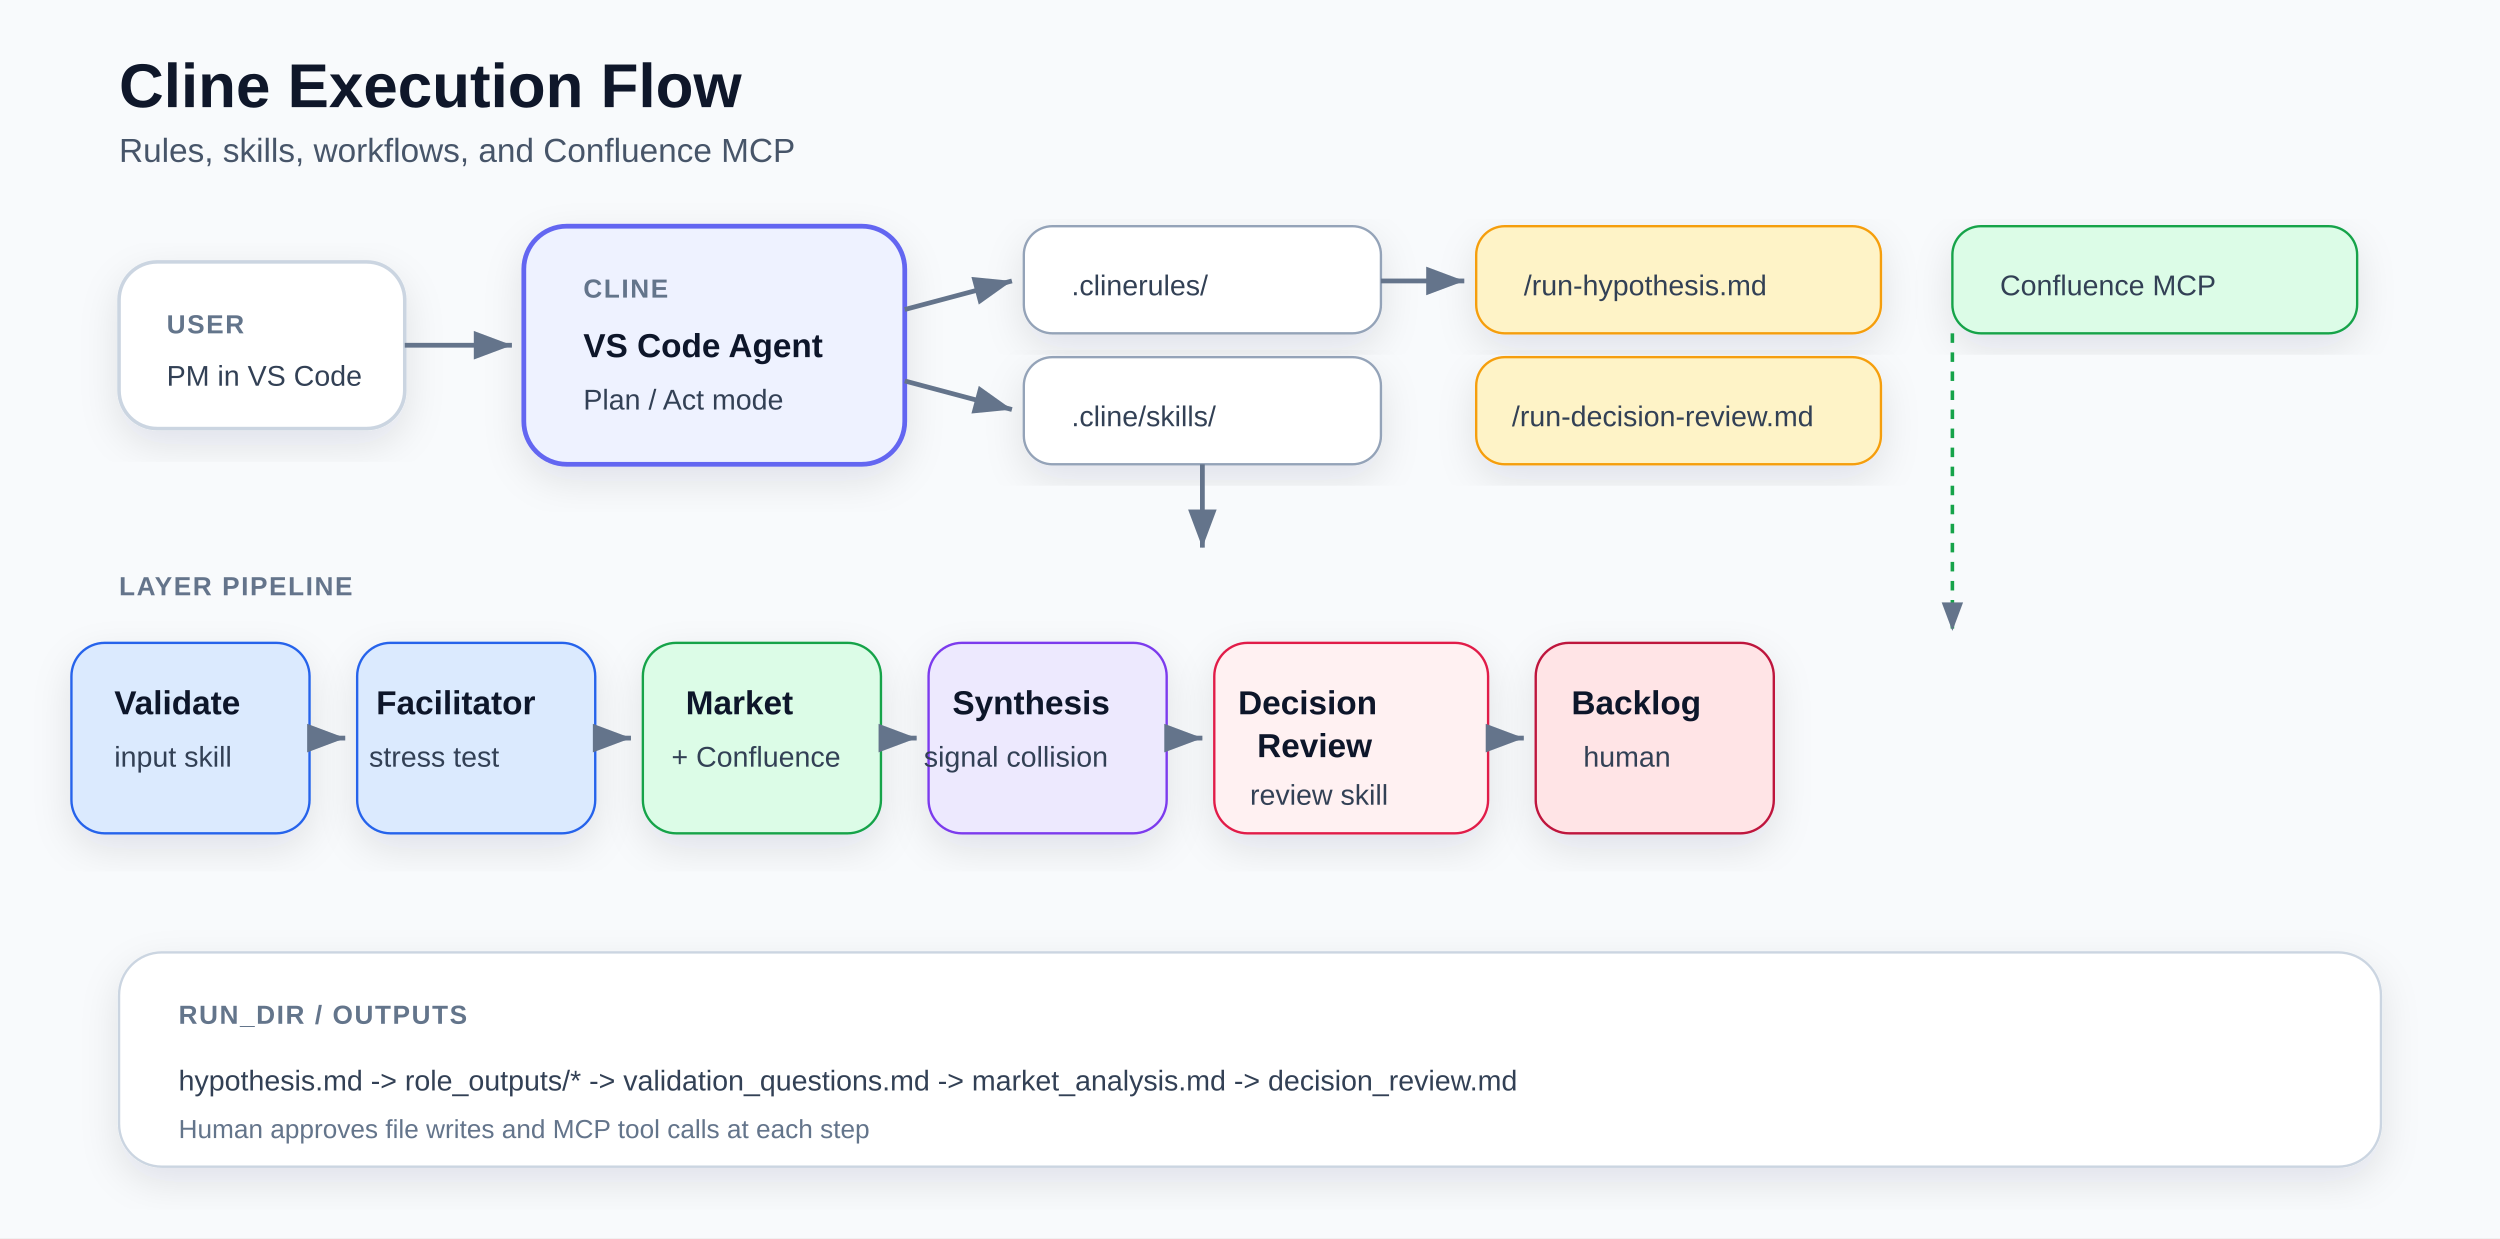
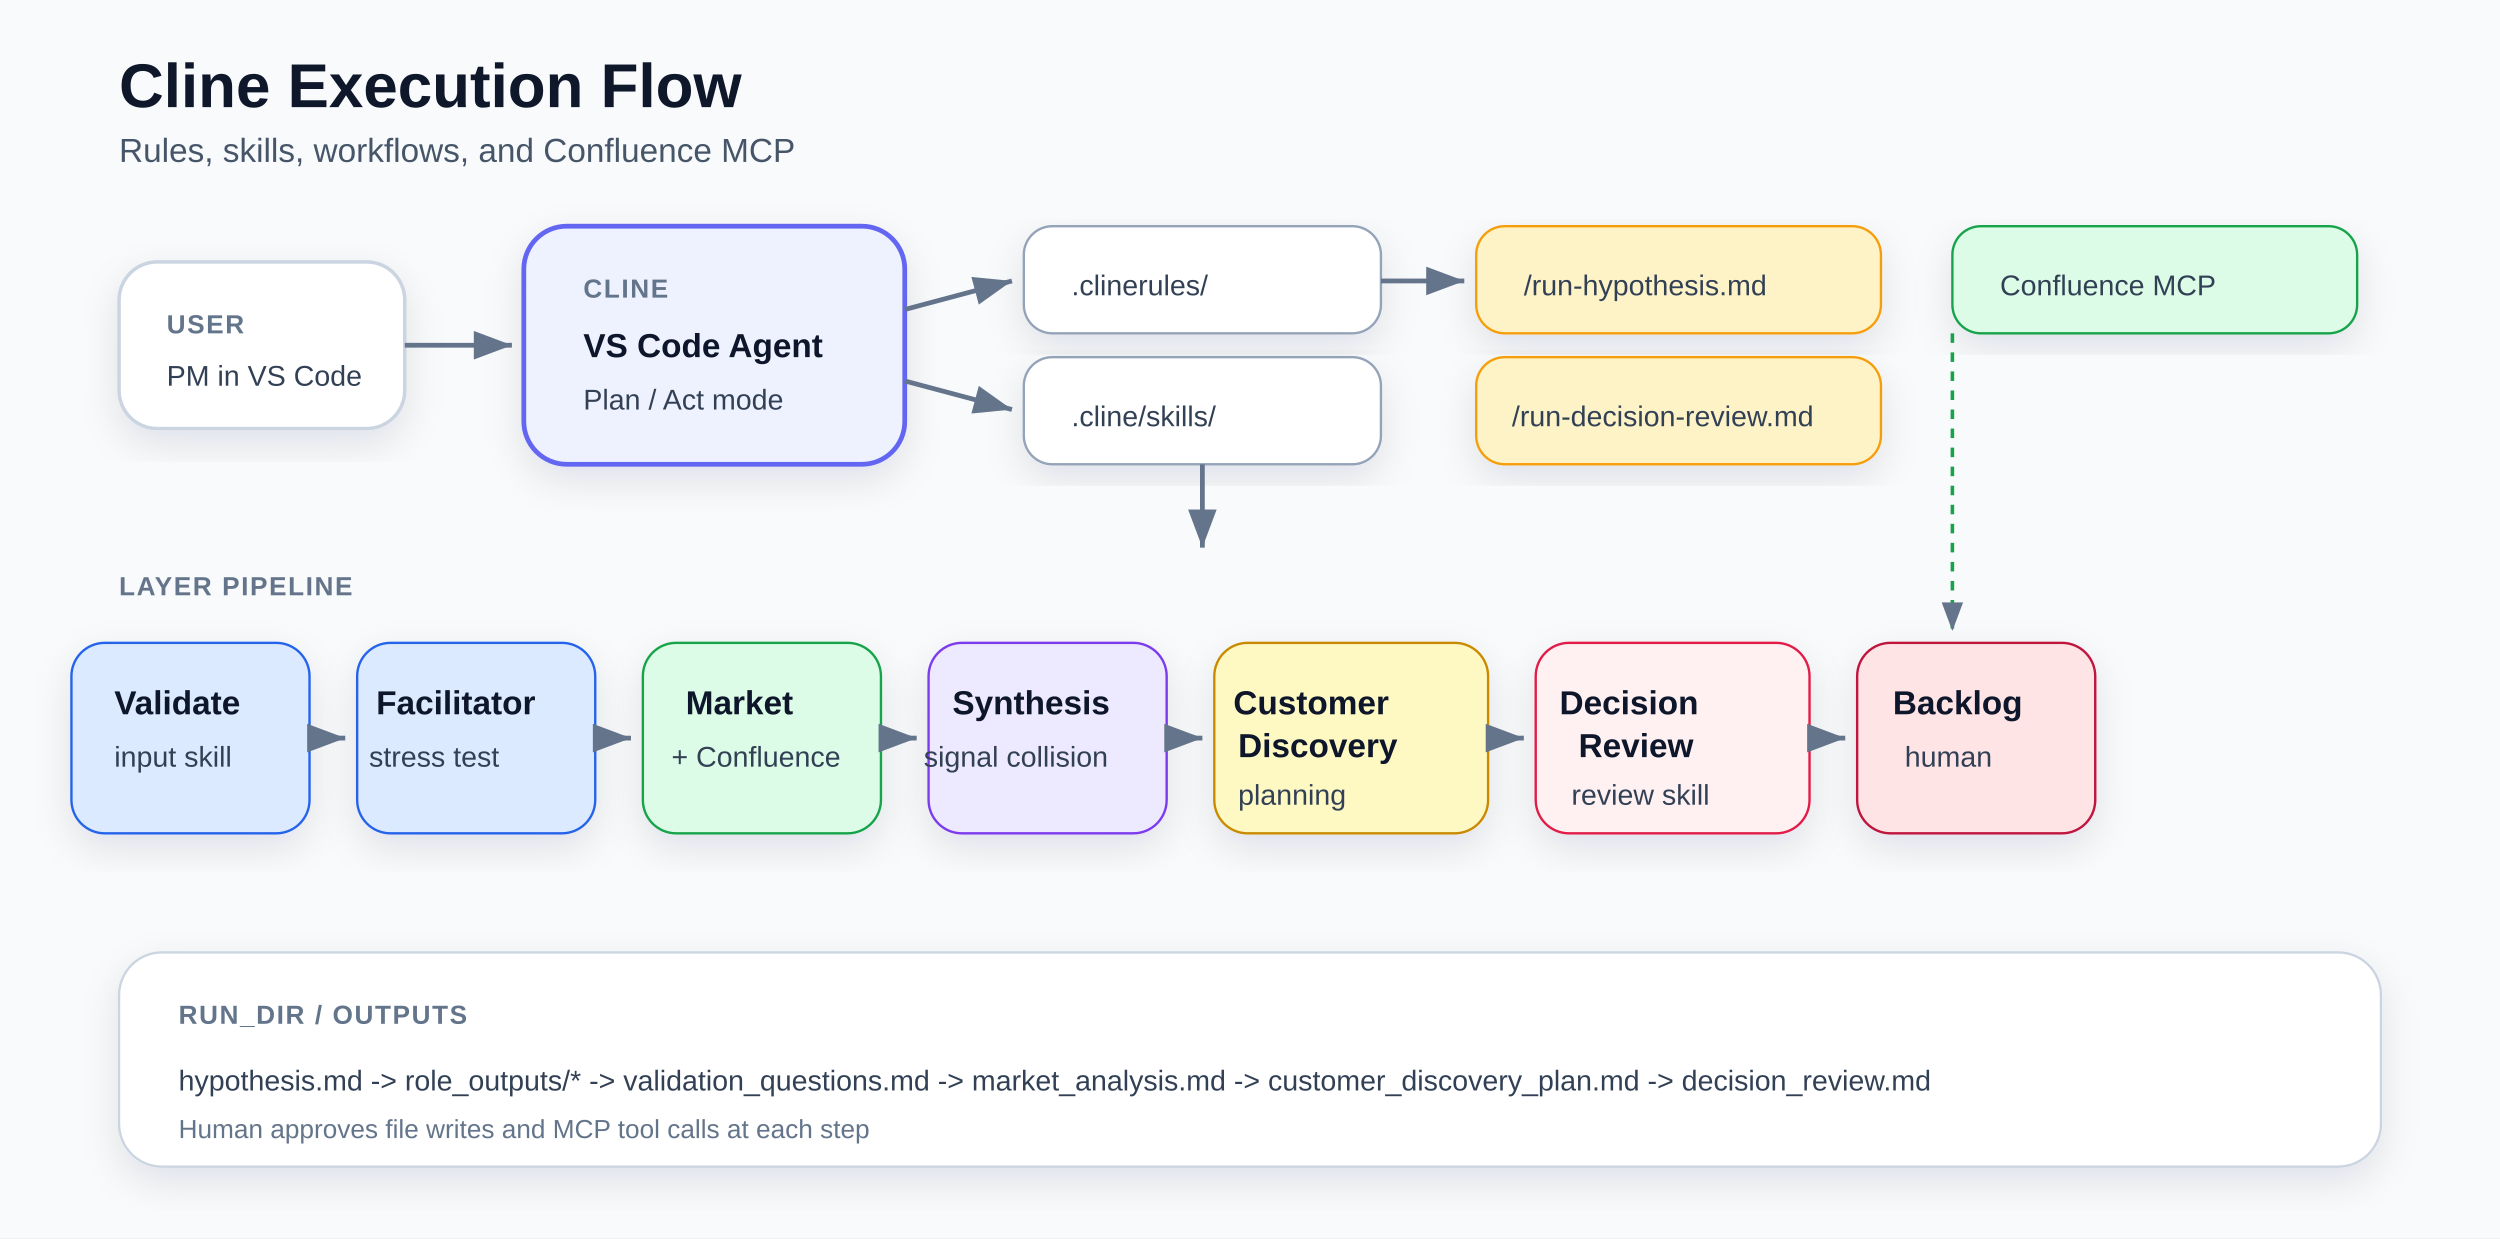
<svg xmlns="http://www.w3.org/2000/svg" width="1050" height="520" viewBox="0 0 1050 520" fill="none">
  <defs>
    <filter id="shadow" x="-20%" y="-20%" width="140%" height="140%">
      <feDropShadow dx="0" dy="6" stdDeviation="8" flood-color="#0f172a" flood-opacity="0.10" />
    </filter>
    <marker id="arrow" markerWidth="10" markerHeight="10" refX="8" refY="3" orient="auto">
      <path d="M0,0 L8,3 L0,6 Z" fill="#64748b" />
    </marker>
    <style>
      .title { font: 700 26px Arial, sans-serif; fill: #0f172a; }
      .subtitle { font: 400 14px Arial, sans-serif; fill: #475569; }
      .label { font: 700 11px Arial, sans-serif; fill: #64748b; letter-spacing: 0.06em; }
      .card-title { font: 700 14px Arial, sans-serif; fill: #0f172a; }
      .card-sub { font: 400 12px Arial, sans-serif; fill: #334155; }
      .tiny { font: 400 11px Arial, sans-serif; fill: #64748b; }
    </style>
  </defs>
  <rect width="1050" height="520" fill="#F8FAFC" />
  <text x="50" y="45" class="title">Cline Execution Flow</text>
  <text x="50" y="68" class="subtitle">Rules, skills, workflows, and Confluence MCP</text>
  <g filter="url(#shadow)">
    <rect x="50" y="110" width="120" height="70" rx="16" fill="#FFFFFF" stroke="#CBD5E1" stroke-width="1.5" />
    <text x="70" y="140" class="label">USER</text>
    <text x="70" y="162" class="card-sub">PM in VS Code</text>
  </g>
  <g filter="url(#shadow)">
    <rect x="220" y="95" width="160" height="100" rx="18" fill="#EEF2FF" stroke="#6366F1" stroke-width="2" />
    <text x="245" y="125" class="label">CLINE</text>
    <text x="245" y="150" class="card-title">VS Code Agent</text>
    <text x="245" y="172" class="card-sub">Plan / Act mode</text>
  </g>
  <g filter="url(#shadow)">
    <rect x="430" y="95" width="150" height="45" rx="12" fill="#FFFFFF" stroke="#94A3B8" />
    <text x="450" y="124" class="card-sub">.clinerules/</text>
  </g>
  <g filter="url(#shadow)">
    <rect x="430" y="150" width="150" height="45" rx="12" fill="#FFFFFF" stroke="#94A3B8" />
    <text x="450" y="179" class="card-sub">.cline/skills/</text>
  </g>
  <g filter="url(#shadow)">
    <rect x="620" y="95" width="170" height="45" rx="12" fill="#FEF3C7" stroke="#F59E0B" />
    <text x="640" y="124" class="card-sub">/run-hypothesis.md</text>
  </g>
  <g filter="url(#shadow)">
    <rect x="620" y="150" width="170" height="45" rx="12" fill="#FEF3C7" stroke="#F59E0B" />
    <text x="635" y="179" class="card-sub">/run-decision-review.md</text>
  </g>
  <g filter="url(#shadow)">
    <rect x="820" y="95" width="170" height="45" rx="12" fill="#DCFCE7" stroke="#16A34A" />
    <text x="840" y="124" class="card-sub">Confluence MCP</text>
  </g>
  <line x1="170" y1="145" x2="215" y2="145" stroke="#64748b" stroke-width="2" marker-end="url(#arrow)" />
  <line x1="380" y1="130" x2="425" y2="118" stroke="#64748b" stroke-width="2" marker-end="url(#arrow)" />
  <line x1="380" y1="160" x2="425" y2="172" stroke="#64748b" stroke-width="2" marker-end="url(#arrow)" />
  <line x1="580" y1="118" x2="615" y2="118" stroke="#64748b" stroke-width="2" marker-end="url(#arrow)" />
  <line x1="505" y1="195" x2="505" y2="230" stroke="#64748b" stroke-width="2" marker-end="url(#arrow)" />
  <text x="50" y="250" class="label">LAYER PIPELINE</text>
  <g filter="url(#shadow)">
    <rect x="30" y="270" width="100" height="80" rx="14" fill="#DBEAFE" stroke="#2563EB" />
    <text x="48" y="300" class="card-title">Validate</text>
    <text x="48" y="322" class="card-sub">input skill</text>
  </g>
  <g filter="url(#shadow)">
    <rect x="150" y="270" width="100" height="80" rx="14" fill="#DBEAFE" stroke="#2563EB" />
    <text x="158" y="300" class="card-title">Facilitator</text>
    <text x="155" y="322" class="card-sub">stress test</text>
  </g>
  <g filter="url(#shadow)">
    <rect x="270" y="270" width="100" height="80" rx="14" fill="#DCFCE7" stroke="#16A34A" />
    <text x="288" y="300" class="card-title">Market</text>
    <text x="282" y="322" class="card-sub">+ Confluence</text>
  </g>
  <g filter="url(#shadow)">
    <rect x="390" y="270" width="100" height="80" rx="14" fill="#EDE9FE" stroke="#7C3AED" />
    <text x="400" y="300" class="card-title">Synthesis</text>
    <text x="388" y="322" class="card-sub">signal collision</text>
  </g>
  <g filter="url(#shadow)">
-     <rect x="510" y="270" width="115" height="80" rx="14" fill="#FFF1F2" stroke="#E11D48" />
-     <text x="520" y="300" class="card-title">Decision</text>
-     <text x="528" y="318" class="card-title">Review</text>
-     <text x="525" y="338" class="card-sub">review skill</text>
+     <rect x="510" y="270" width="115" height="80" rx="14" fill="#FEF9C3" stroke="#CA8A04" />
+     <text x="518" y="300" class="card-title">Customer</text>
+     <text x="520" y="318" class="card-title">Discovery</text>
+     <text x="520" y="338" class="card-sub">planning</text>
  </g>
  <g filter="url(#shadow)">
-     <rect x="645" y="270" width="100" height="80" rx="14" fill="#FFE4E6" stroke="#BE123C" />
-     <text x="660" y="300" class="card-title">Backlog</text>
-     <text x="665" y="322" class="card-sub">human</text>
+     <rect x="645" y="270" width="115" height="80" rx="14" fill="#FFF1F2" stroke="#E11D48" />
+     <text x="655" y="300" class="card-title">Decision</text>
+     <text x="663" y="318" class="card-title">Review</text>
+     <text x="660" y="338" class="card-sub">review skill</text>
+   </g>
+   <g filter="url(#shadow)">
+     <rect x="780" y="270" width="100" height="80" rx="14" fill="#FFE4E6" stroke="#BE123C" />
+     <text x="795" y="300" class="card-title">Backlog</text>
+     <text x="800" y="322" class="card-sub">human</text>
  </g>
  <line x1="130" y1="310" x2="145" y2="310" stroke="#64748b" stroke-width="2" marker-end="url(#arrow)" />
  <line x1="250" y1="310" x2="265" y2="310" stroke="#64748b" stroke-width="2" marker-end="url(#arrow)" />
  <line x1="370" y1="310" x2="385" y2="310" stroke="#64748b" stroke-width="2" marker-end="url(#arrow)" />
  <line x1="490" y1="310" x2="505" y2="310" stroke="#64748b" stroke-width="2" marker-end="url(#arrow)" />
  <line x1="625" y1="310" x2="640" y2="310" stroke="#64748b" stroke-width="2" marker-end="url(#arrow)" />
+   <line x1="760" y1="310" x2="775" y2="310" stroke="#64748b" stroke-width="2" marker-end="url(#arrow)" />
  <g filter="url(#shadow)">
    <rect x="50" y="400" width="950" height="90" rx="18" fill="#FFFFFF" stroke="#CBD5E1" />
    <text x="75" y="430" class="label">RUN_DIR / OUTPUTS</text>
-     <text x="75" y="458" class="card-sub">hypothesis.md -&gt; role_outputs/* -&gt; validation_questions.md -&gt; market_analysis.md -&gt; decision_review.md</text>
+     <text x="75" y="458" class="card-sub">hypothesis.md -&gt; role_outputs/* -&gt; validation_questions.md -&gt; market_analysis.md -&gt; customer_discovery_plan.md -&gt; decision_review.md</text>
    <text x="75" y="478" class="tiny">Human approves file writes and MCP tool calls at each step</text>
  </g>
  <line x1="820" y1="140" x2="820" y2="265" stroke="#16A34A" stroke-width="1.5" stroke-dasharray="4 4" marker-end="url(#arrow)" />
</svg>
